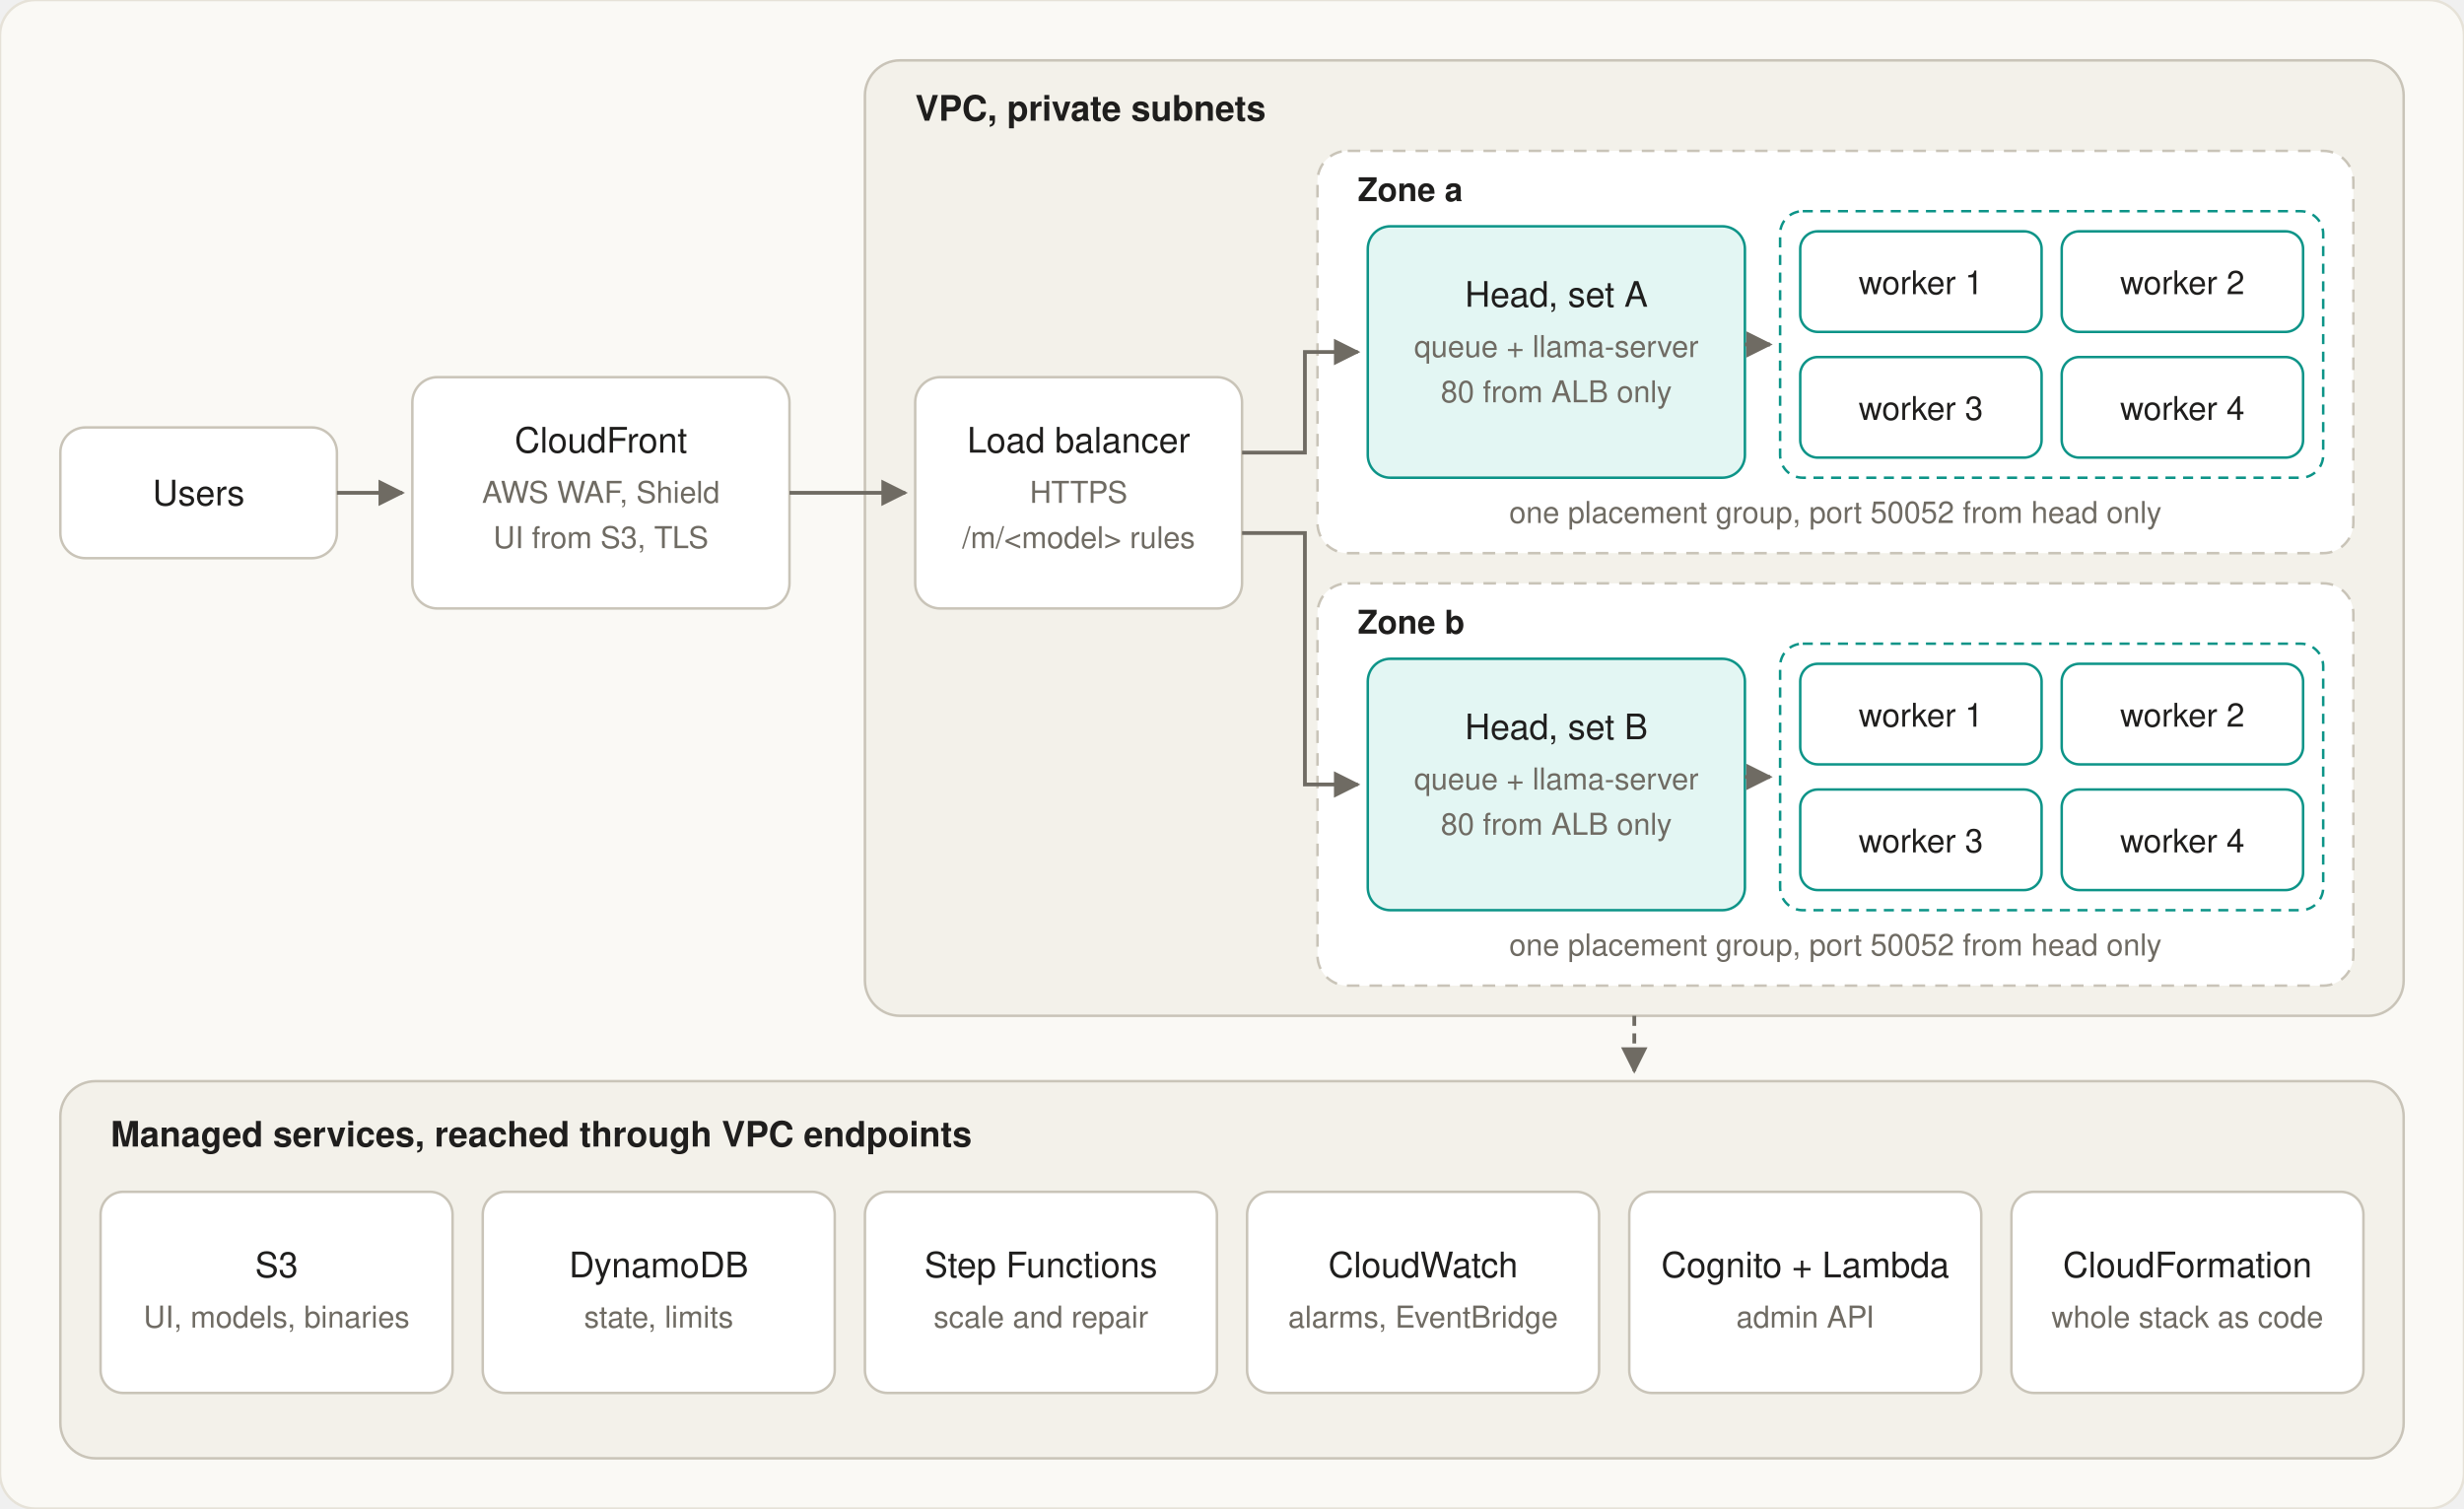
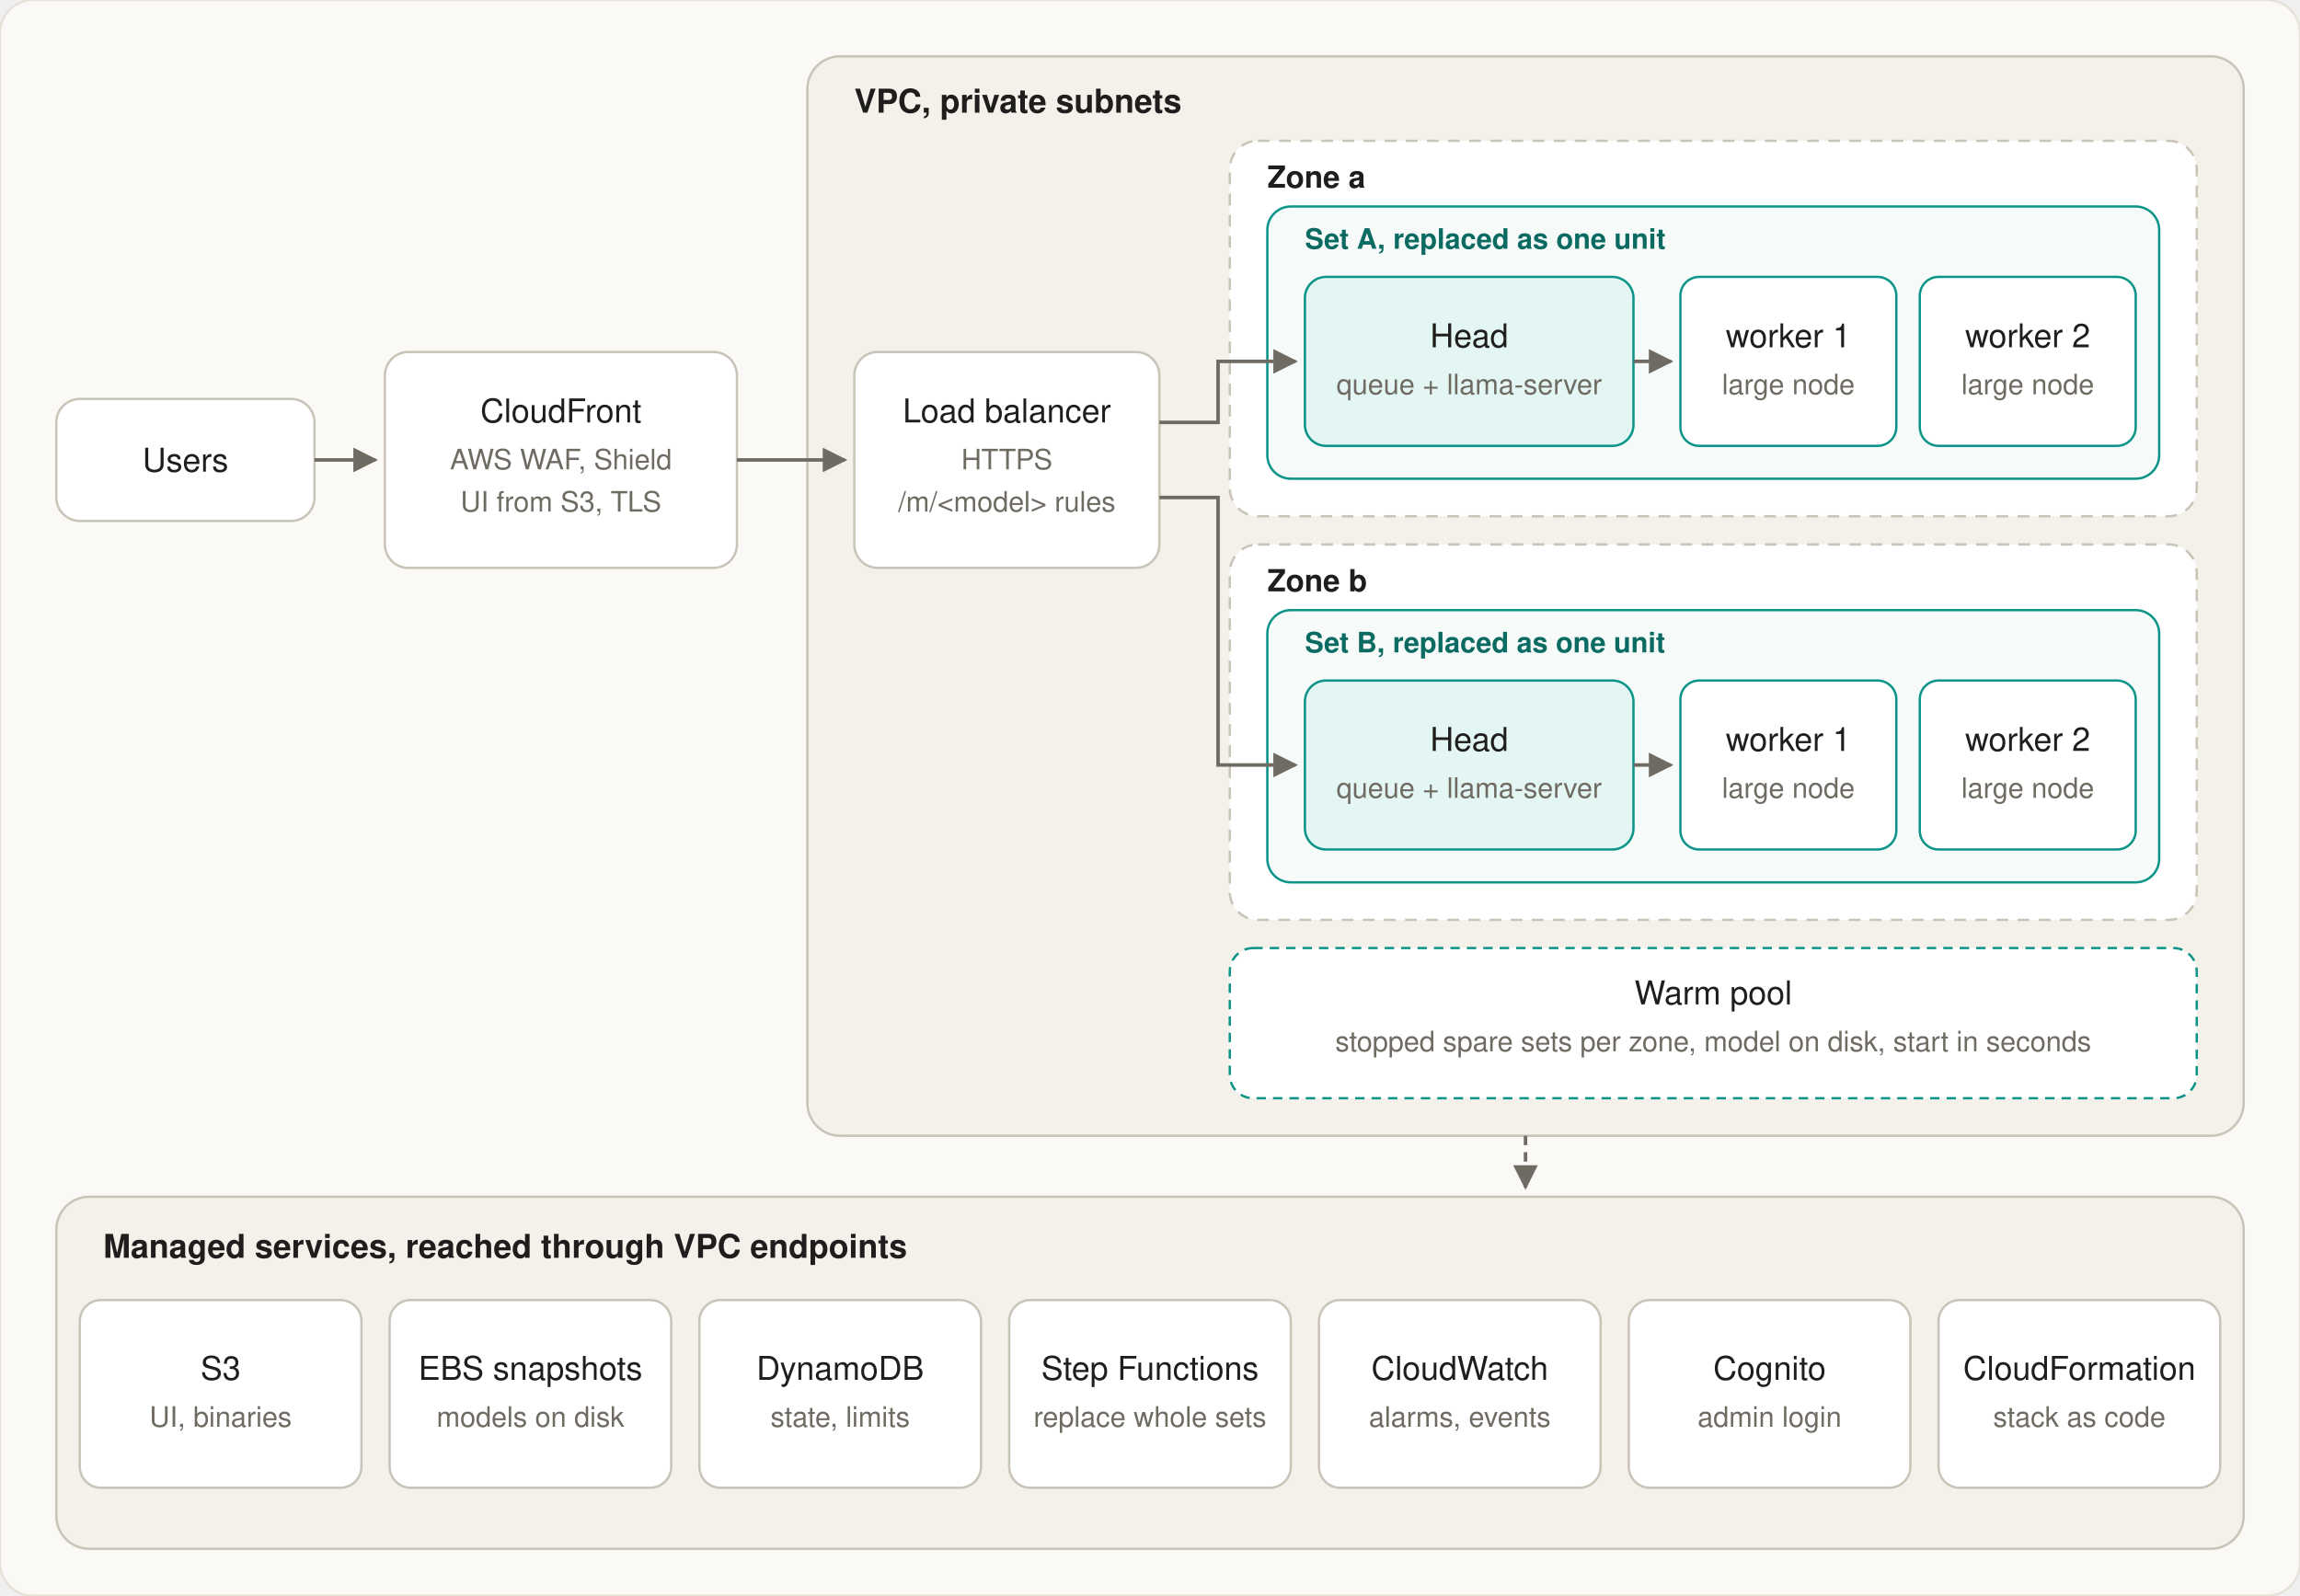
- <svg xmlns="http://www.w3.org/2000/svg" viewBox="0 0 980 600" font-family="-apple-system,Segoe UI,Helvetica,Arial,sans-serif" font-size="14">
+ <svg xmlns="http://www.w3.org/2000/svg" viewBox="0 0 980 680" font-family="-apple-system,Segoe UI,Helvetica,Arial,sans-serif" font-size="14">
  <defs>
    <marker id="a" viewBox="0 0 10 10" refX="9" refY="5" markerWidth="7" markerHeight="7" orient="auto">
      <path d="M0 0L10 5L0 10z" fill="#6f6b63" />
    </marker>
  </defs>
-   <rect width="980" height="600" rx="14" fill="#faf9f5" stroke="#e6e2d8" />
+   <rect width="980" height="680" rx="14" fill="#faf9f5" stroke="#e6e2d8" />
  <rect x="24" y="170" width="110" height="52" rx="10" fill="#fff" stroke="#c9c4b8" />
  <text x="79" y="201" text-anchor="middle" fill="#1f1e1d">Users</text>
  <rect x="164" y="150" width="150" height="92" rx="10" fill="#fff" stroke="#c9c4b8" />
  <text x="239" y="180" text-anchor="middle" fill="#1f1e1d">CloudFront</text>
  <text x="239" y="200" text-anchor="middle" fill="#6f6b63" font-size="12">AWS WAF, Shield</text>
  <text x="239" y="218" text-anchor="middle" fill="#6f6b63" font-size="12">UI from S3, TLS</text>
-   <rect x="344" y="24" width="612" height="380" rx="14" fill="#f3f1ea" stroke="#c9c4b8" />
+   <rect x="344" y="24" width="612" height="460" rx="14" fill="#f3f1ea" stroke="#c9c4b8" />
  <text x="364" y="48" font-weight="600" fill="#1f1e1d">VPC, private subnets</text>
  <rect x="364" y="150" width="130" height="92" rx="10" fill="#fff" stroke="#c9c4b8" />
  <text x="429" y="180" text-anchor="middle" fill="#1f1e1d">Load balancer</text>
  <text x="429" y="200" text-anchor="middle" fill="#6f6b63" font-size="12">HTTPS</text>
  <text x="429" y="218" text-anchor="middle" fill="#6f6b63" font-size="12">/m/&lt;model&gt; rules</text>
  <rect x="524" y="60" width="412" height="160" rx="12" fill="#fff" stroke="#c9c4b8" stroke-dasharray="5 4" />
  <text x="540" y="80" font-weight="600" fill="#1f1e1d" font-size="13">Zone a</text>
-   <rect x="544" y="90" width="150" height="100" rx="9" fill="#e3f6f3" stroke="#0d9488" />
-   <text x="619" y="122" text-anchor="middle" fill="#1f1e1d">Head, set A</text>
-   <text x="619" y="142" text-anchor="middle" fill="#6f6b63" font-size="12">queue + llama-server</text>
-   <text x="619" y="160" text-anchor="middle" fill="#6f6b63" font-size="12">80 from ALB only</text>
-   <rect x="708" y="84" width="216" height="106" rx="9" fill="none" stroke="#0d9488" stroke-dasharray="4 3" />
+   <rect x="540" y="88" width="380" height="116" rx="10" fill="#f6fbfa" stroke="#0d9488" />
+   <text x="556" y="106" font-weight="600" fill="#0b6b62" font-size="12">Set A, replaced as one unit</text>
+   <rect x="556" y="118" width="140" height="72" rx="9" fill="#e3f6f3" stroke="#0d9488" />
+   <text x="626" y="148" text-anchor="middle" fill="#1f1e1d">Head</text>
+   <text x="626" y="168" text-anchor="middle" fill="#6f6b63" font-size="12">queue + llama-server</text>
  <g fill="#fff" stroke="#0d9488">
-     <rect x="716" y="92" width="96" height="40" rx="7" />
-     <rect x="820" y="92" width="96" height="40" rx="7" />
-     <rect x="716" y="142" width="96" height="40" rx="7" />
-     <rect x="820" y="142" width="96" height="40" rx="7" />
+     <rect x="716" y="118" width="92" height="72" rx="8" />
+     <rect x="818" y="118" width="92" height="72" rx="8" />
  </g>
-   <g fill="#1f1e1d" font-size="13" text-anchor="middle">
-     <text x="764" y="117">worker 1</text>
-     <text x="868" y="117">worker 2</text>
-     <text x="764" y="167">worker 3</text>
-     <text x="868" y="167">worker 4</text>
+   <g text-anchor="middle">
+     <text x="762" y="148" fill="#1f1e1d">worker 1</text>
+     <text x="864" y="148" fill="#1f1e1d">worker 2</text>
+     <text x="762" y="168" fill="#6f6b63" font-size="12">large node</text>
+     <text x="864" y="168" fill="#6f6b63" font-size="12">large node</text>
  </g>
-   <text x="730" y="208" text-anchor="middle" fill="#6f6b63" font-size="12">one placement group, port 50052 from head only</text>
  <rect x="524" y="232" width="412" height="160" rx="12" fill="#fff" stroke="#c9c4b8" stroke-dasharray="5 4" />
  <text x="540" y="252" font-weight="600" fill="#1f1e1d" font-size="13">Zone b</text>
-   <rect x="544" y="262" width="150" height="100" rx="9" fill="#e3f6f3" stroke="#0d9488" />
-   <text x="619" y="294" text-anchor="middle" fill="#1f1e1d">Head, set B</text>
-   <text x="619" y="314" text-anchor="middle" fill="#6f6b63" font-size="12">queue + llama-server</text>
-   <text x="619" y="332" text-anchor="middle" fill="#6f6b63" font-size="12">80 from ALB only</text>
-   <rect x="708" y="256" width="216" height="106" rx="9" fill="none" stroke="#0d9488" stroke-dasharray="4 3" />
+   <rect x="540" y="260" width="380" height="116" rx="10" fill="#f6fbfa" stroke="#0d9488" />
+   <text x="556" y="278" font-weight="600" fill="#0b6b62" font-size="12">Set B, replaced as one unit</text>
+   <rect x="556" y="290" width="140" height="72" rx="9" fill="#e3f6f3" stroke="#0d9488" />
+   <text x="626" y="320" text-anchor="middle" fill="#1f1e1d">Head</text>
+   <text x="626" y="340" text-anchor="middle" fill="#6f6b63" font-size="12">queue + llama-server</text>
  <g fill="#fff" stroke="#0d9488">
-     <rect x="716" y="264" width="96" height="40" rx="7" />
-     <rect x="820" y="264" width="96" height="40" rx="7" />
-     <rect x="716" y="314" width="96" height="40" rx="7" />
-     <rect x="820" y="314" width="96" height="40" rx="7" />
+     <rect x="716" y="290" width="92" height="72" rx="8" />
+     <rect x="818" y="290" width="92" height="72" rx="8" />
  </g>
-   <g fill="#1f1e1d" font-size="13" text-anchor="middle">
-     <text x="764" y="289">worker 1</text>
-     <text x="868" y="289">worker 2</text>
-     <text x="764" y="339">worker 3</text>
-     <text x="868" y="339">worker 4</text>
+   <g text-anchor="middle">
+     <text x="762" y="320" fill="#1f1e1d">worker 1</text>
+     <text x="864" y="320" fill="#1f1e1d">worker 2</text>
+     <text x="762" y="340" fill="#6f6b63" font-size="12">large node</text>
+     <text x="864" y="340" fill="#6f6b63" font-size="12">large node</text>
  </g>
-   <text x="730" y="380" text-anchor="middle" fill="#6f6b63" font-size="12">one placement group, port 50052 from head only</text>
+   <rect x="524" y="404" width="412" height="64" rx="10" fill="#fff" stroke="#0d9488" stroke-dasharray="4 3" />
+   <text x="730" y="428" text-anchor="middle" fill="#1f1e1d">Warm pool</text>
+   <text x="730" y="448" text-anchor="middle" fill="#6f6b63" font-size="12">stopped spare sets per zone, model on disk, start in seconds</text>
  <g stroke="#6f6b63" stroke-width="1.5" fill="none" marker-end="url(#a)">
    <path d="M134 196H160" />
    <path d="M314 196H360" />
-     <path d="M494 180H519V140H540" />
-     <path d="M494 212H519V312H540" />
-     <path d="M694 137H704" />
-     <path d="M694 309H704" />
+     <path d="M494 180H519V154H552" />
+     <path d="M494 212H519V326H552" />
+     <path d="M696 154H712" />
+     <path d="M696 326H712" />
  </g>
-   <rect x="24" y="430" width="932" height="150" rx="14" fill="#f3f1ea" stroke="#c9c4b8" />
-   <text x="44" y="456" font-weight="600" fill="#1f1e1d">Managed services, reached through VPC endpoints</text>
-   <path d="M650 404V426" stroke="#6f6b63" stroke-width="1.5" stroke-dasharray="4 3" fill="none" marker-end="url(#a)" />
+   <rect x="24" y="510" width="932" height="150" rx="14" fill="#f3f1ea" stroke="#c9c4b8" />
+   <text x="44" y="536" font-weight="600" fill="#1f1e1d">Managed services, reached through VPC endpoints</text>
+   <path d="M650 484V506" stroke="#6f6b63" stroke-width="1.5" stroke-dasharray="4 3" fill="none" marker-end="url(#a)" />
  <g fill="#fff" stroke="#c9c4b8">
-     <rect x="40" y="474" width="140" height="80" rx="9" />
-     <rect x="192" y="474" width="140" height="80" rx="9" />
-     <rect x="344" y="474" width="140" height="80" rx="9" />
-     <rect x="496" y="474" width="140" height="80" rx="9" />
-     <rect x="648" y="474" width="140" height="80" rx="9" />
-     <rect x="800" y="474" width="140" height="80" rx="9" />
+     <rect x="34" y="554" width="120" height="80" rx="9" />
+     <rect x="166" y="554" width="120" height="80" rx="9" />
+     <rect x="298" y="554" width="120" height="80" rx="9" />
+     <rect x="430" y="554" width="120" height="80" rx="9" />
+     <rect x="562" y="554" width="120" height="80" rx="9" />
+     <rect x="694" y="554" width="120" height="80" rx="9" />
+     <rect x="826" y="554" width="120" height="80" rx="9" />
  </g>
  <g text-anchor="middle" fill="#1f1e1d">
-     <text x="110" y="508">S3</text>
-     <text x="262" y="508">DynamoDB</text>
-     <text x="414" y="508">Step Functions</text>
-     <text x="566" y="508">CloudWatch</text>
-     <text x="718" y="508">Cognito + Lambda</text>
-     <text x="870" y="508">CloudFormation</text>
+     <text x="94" y="588">S3</text>
+     <text x="226" y="588">EBS snapshots</text>
+     <text x="358" y="588">DynamoDB</text>
+     <text x="490" y="588">Step Functions</text>
+     <text x="622" y="588">CloudWatch</text>
+     <text x="754" y="588">Cognito</text>
+     <text x="886" y="588">CloudFormation</text>
  </g>
  <g text-anchor="middle" fill="#6f6b63" font-size="12">
-     <text x="110" y="528">UI, models, binaries</text>
-     <text x="262" y="528">state, limits</text>
-     <text x="414" y="528">scale and repair</text>
-     <text x="566" y="528">alarms, EventBridge</text>
-     <text x="718" y="528">admin API</text>
-     <text x="870" y="528">whole stack as code</text>
+     <text x="94" y="608">UI, binaries</text>
+     <text x="226" y="608">models on disk</text>
+     <text x="358" y="608">state, limits</text>
+     <text x="490" y="608">replace whole sets</text>
+     <text x="622" y="608">alarms, events</text>
+     <text x="754" y="608">admin login</text>
+     <text x="886" y="608">stack as code</text>
  </g>
</svg>
